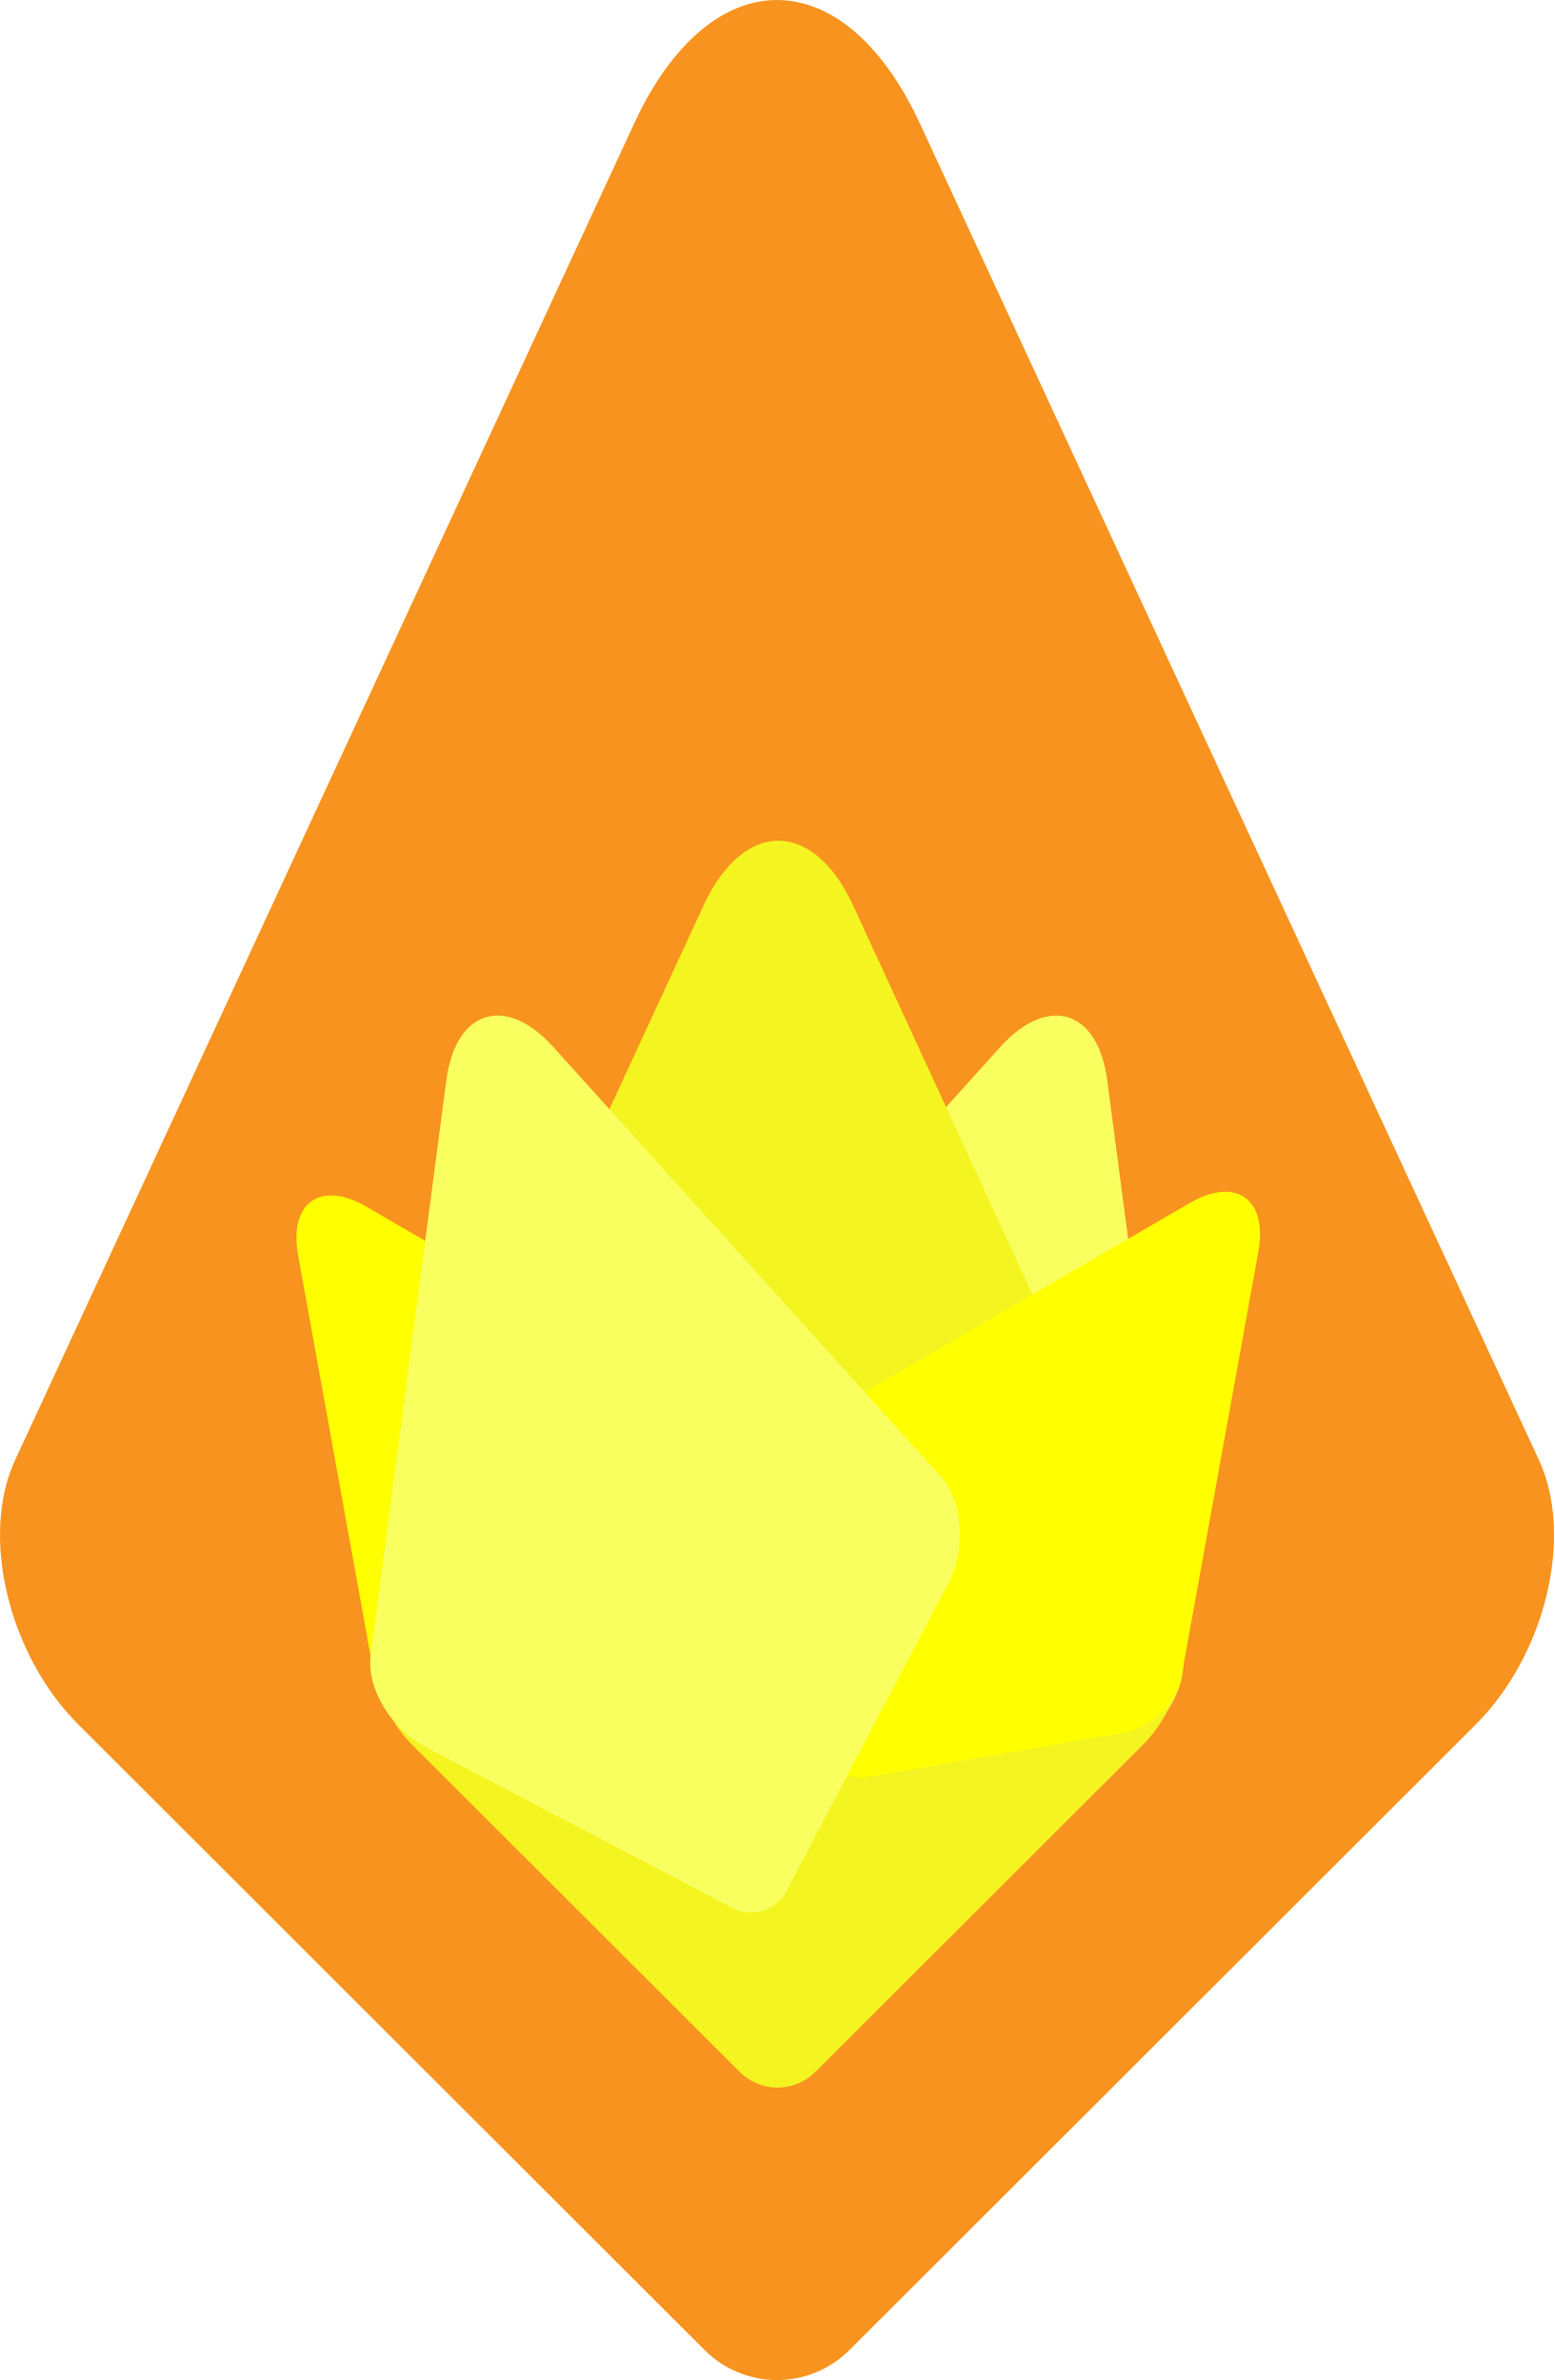
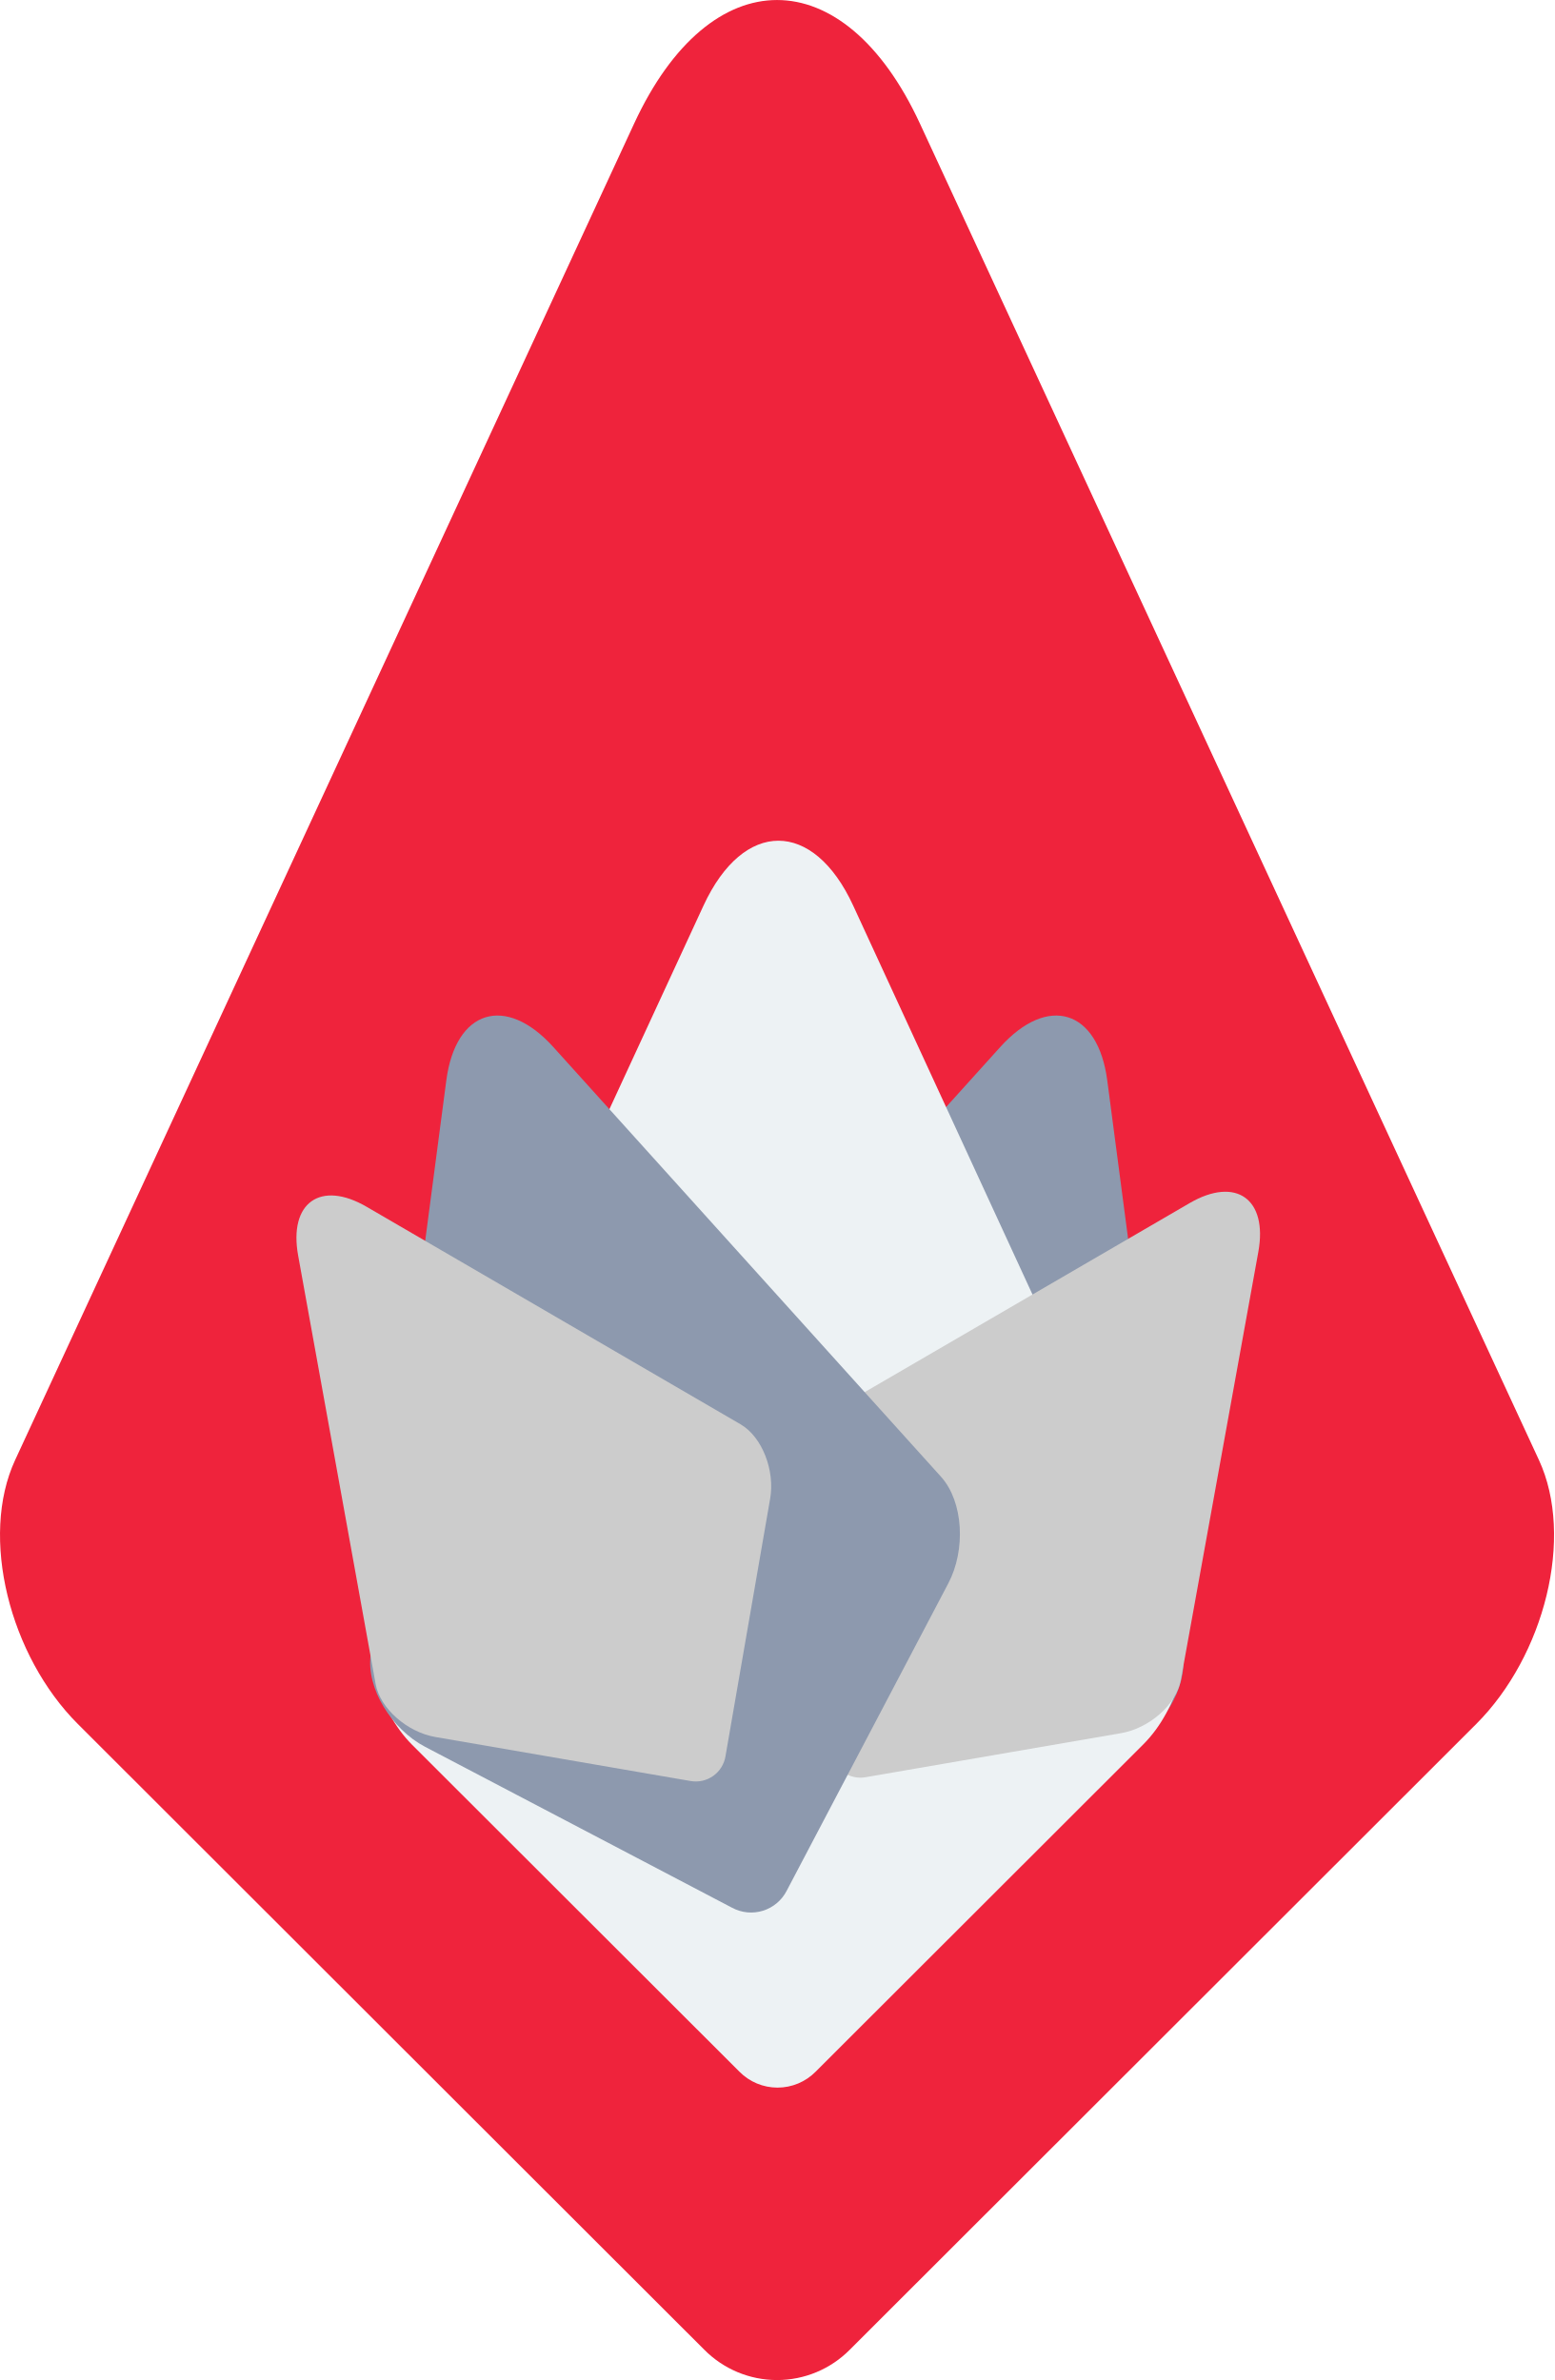
<svg xmlns="http://www.w3.org/2000/svg" id="Layer_1" viewBox="0 0 219.03 335.52">
  <defs>
-     <style>.cls-1{fill:#f7931e;}.cls-2{fill:#f8ff5f;}.cls-3{fill:#f4f421;}.cls-4{fill:#ff0;}</style>
+     <style>.cls-1{fill:#ef233c;}.cls-2{fill:#8d99ae;}.cls-3{fill:#edf2f4;}.cls-4{fill:#ccc;}</style>
  </defs>
  <path class="cls-1" d="M483.8,542.05l-88.26,88.18a14.43,14.43,0,0,1-20.55,0l-88.26-88.18c-9.62-9.61-13.89-26.35-8.84-37.24l87.24-188.4c10.74-23.21,29.53-23.21,40.27,0l87.24,188.4C497.69,515.7,493.42,532.44,483.8,542.05Z" transform="translate(-275.75 -299)" />
  <path class="cls-2" d="M361.06,522.22l22.78,43.34a5.64,5.64,0,0,0,7.68,2.39l43.29-22.7c4.72-2.48,8.28-8.25,7.66-12.92l-10.66-81c-1.31-10-8.36-12.19-15.1-4.71l-54.64,60.58C358.92,510.72,358.57,517.5,361.06,522.22Z" transform="translate(-275.75 -299)" />
  <path class="cls-3" d="M436.87,544.93,390.7,591.06a7.54,7.54,0,0,1-10.73,0L333.86,545c-5-5-7.27-13.78-4.63-19.49l45.67-98.84c5.64-12.2,15.48-12.2,21.1,0l45.53,98.78C444.16,531.14,441.91,539.9,436.87,544.93Z" transform="translate(-275.75 -299)" />
  <path class="cls-4" d="M386.55,509.77l6.29,36.28a4.23,4.23,0,0,0,4.92,3.49l36-6.21c3.93-.67,7.78-4,8.41-7.46l10.93-60.39c1.35-7.46-3.16-10.66-9.67-6.88L390.7,499.28C387.66,501.05,385.86,505.81,386.55,509.77Z" transform="translate(-275.75 -299)" />
+   <path class="cls-2" d="M409.4,522.22l-22.78,43.34a5.64,5.64,0,0,1-7.68,2.39l-43.29-22.7c-4.72-2.48-8.28-8.25-7.66-12.92l10.66-81c1.31-10,8.36-12.19,15.1-4.71l54.64,60.58C411.54,510.72,411.89,517.5,409.4,522.22Z" transform="translate(-275.75 -299)" />
  <path class="cls-4" d="M384.29,510.3,378,546.58a4.24,4.24,0,0,1-4.91,3.5l-36-6.21c-3.93-.68-7.77-4-8.4-7.47L317.77,476c-1.35-7.45,3.15-10.66,9.66-6.87l52.71,30.67C383.19,501.58,385,506.35,384.29,510.3Z" transform="translate(-275.75 -299)" />
-   <path class="cls-2" d="M409.4,522.22l-22.78,43.34a5.64,5.64,0,0,1-7.68,2.39l-43.29-22.7c-4.72-2.48-8.28-8.25-7.66-12.92l10.66-81c1.31-10,8.36-12.19,15.1-4.71l54.64,60.58C411.54,510.72,411.89,517.5,409.4,522.22Z" transform="translate(-275.75 -299)" />
</svg>
